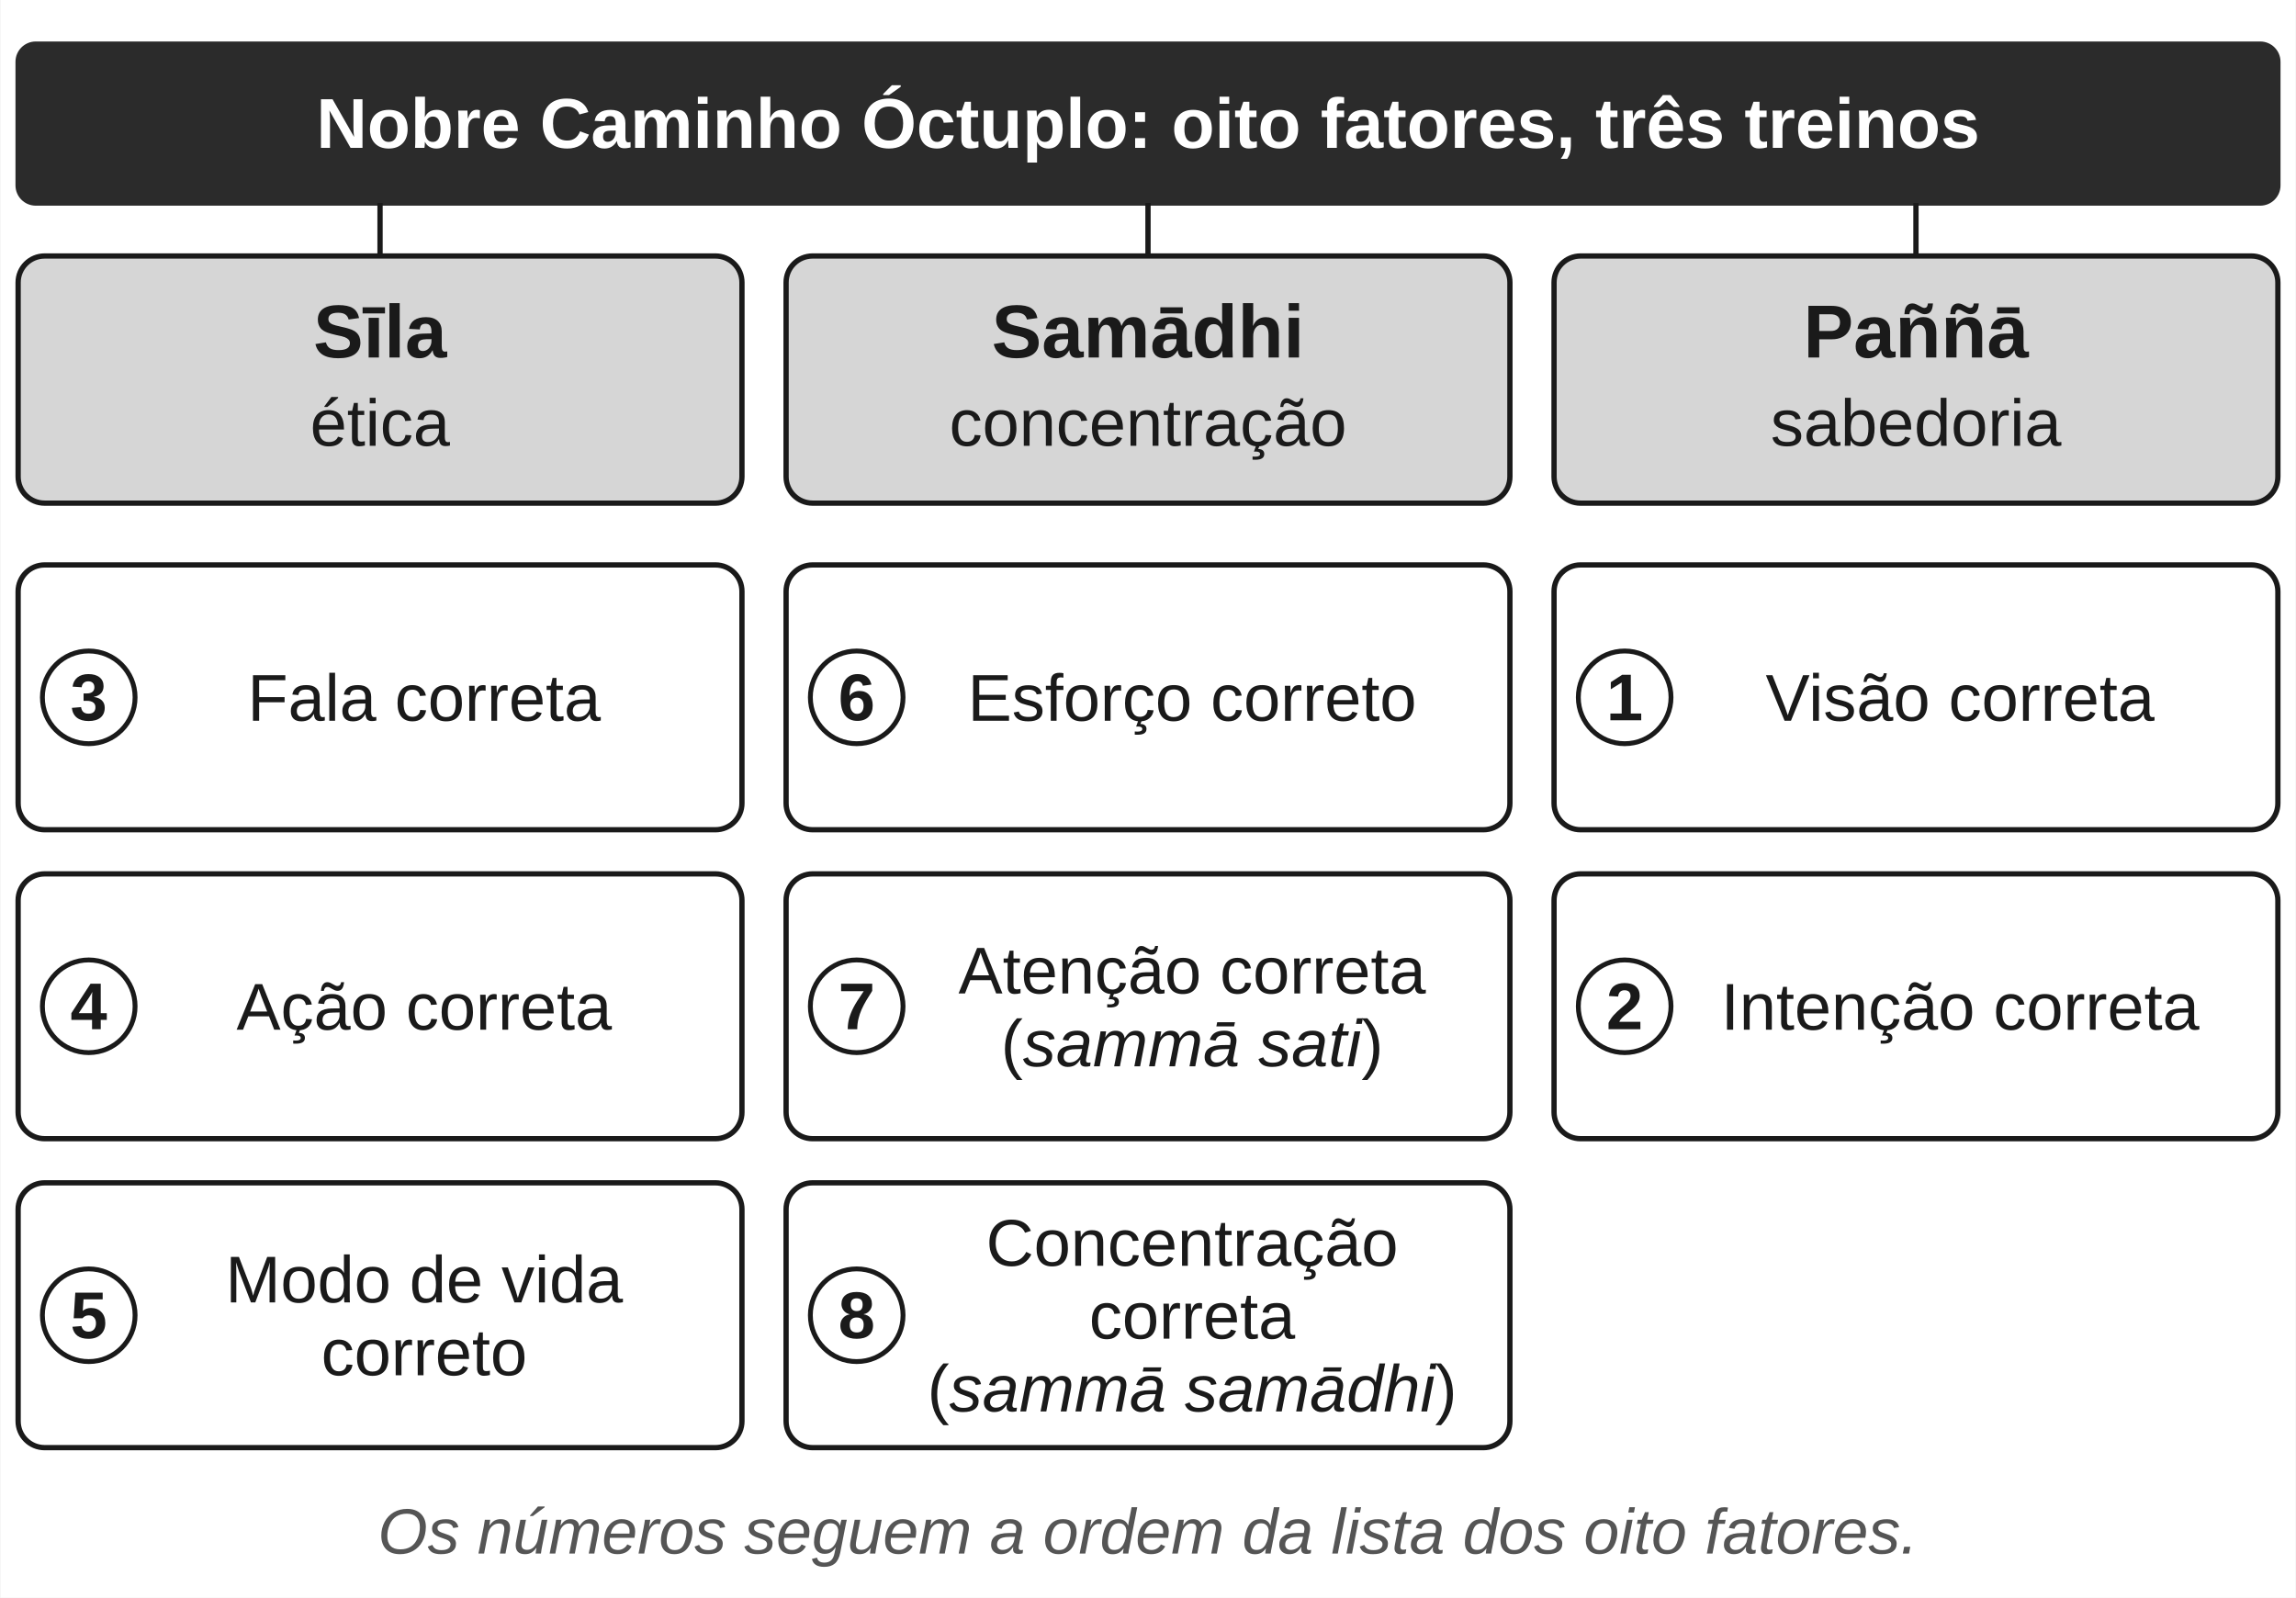
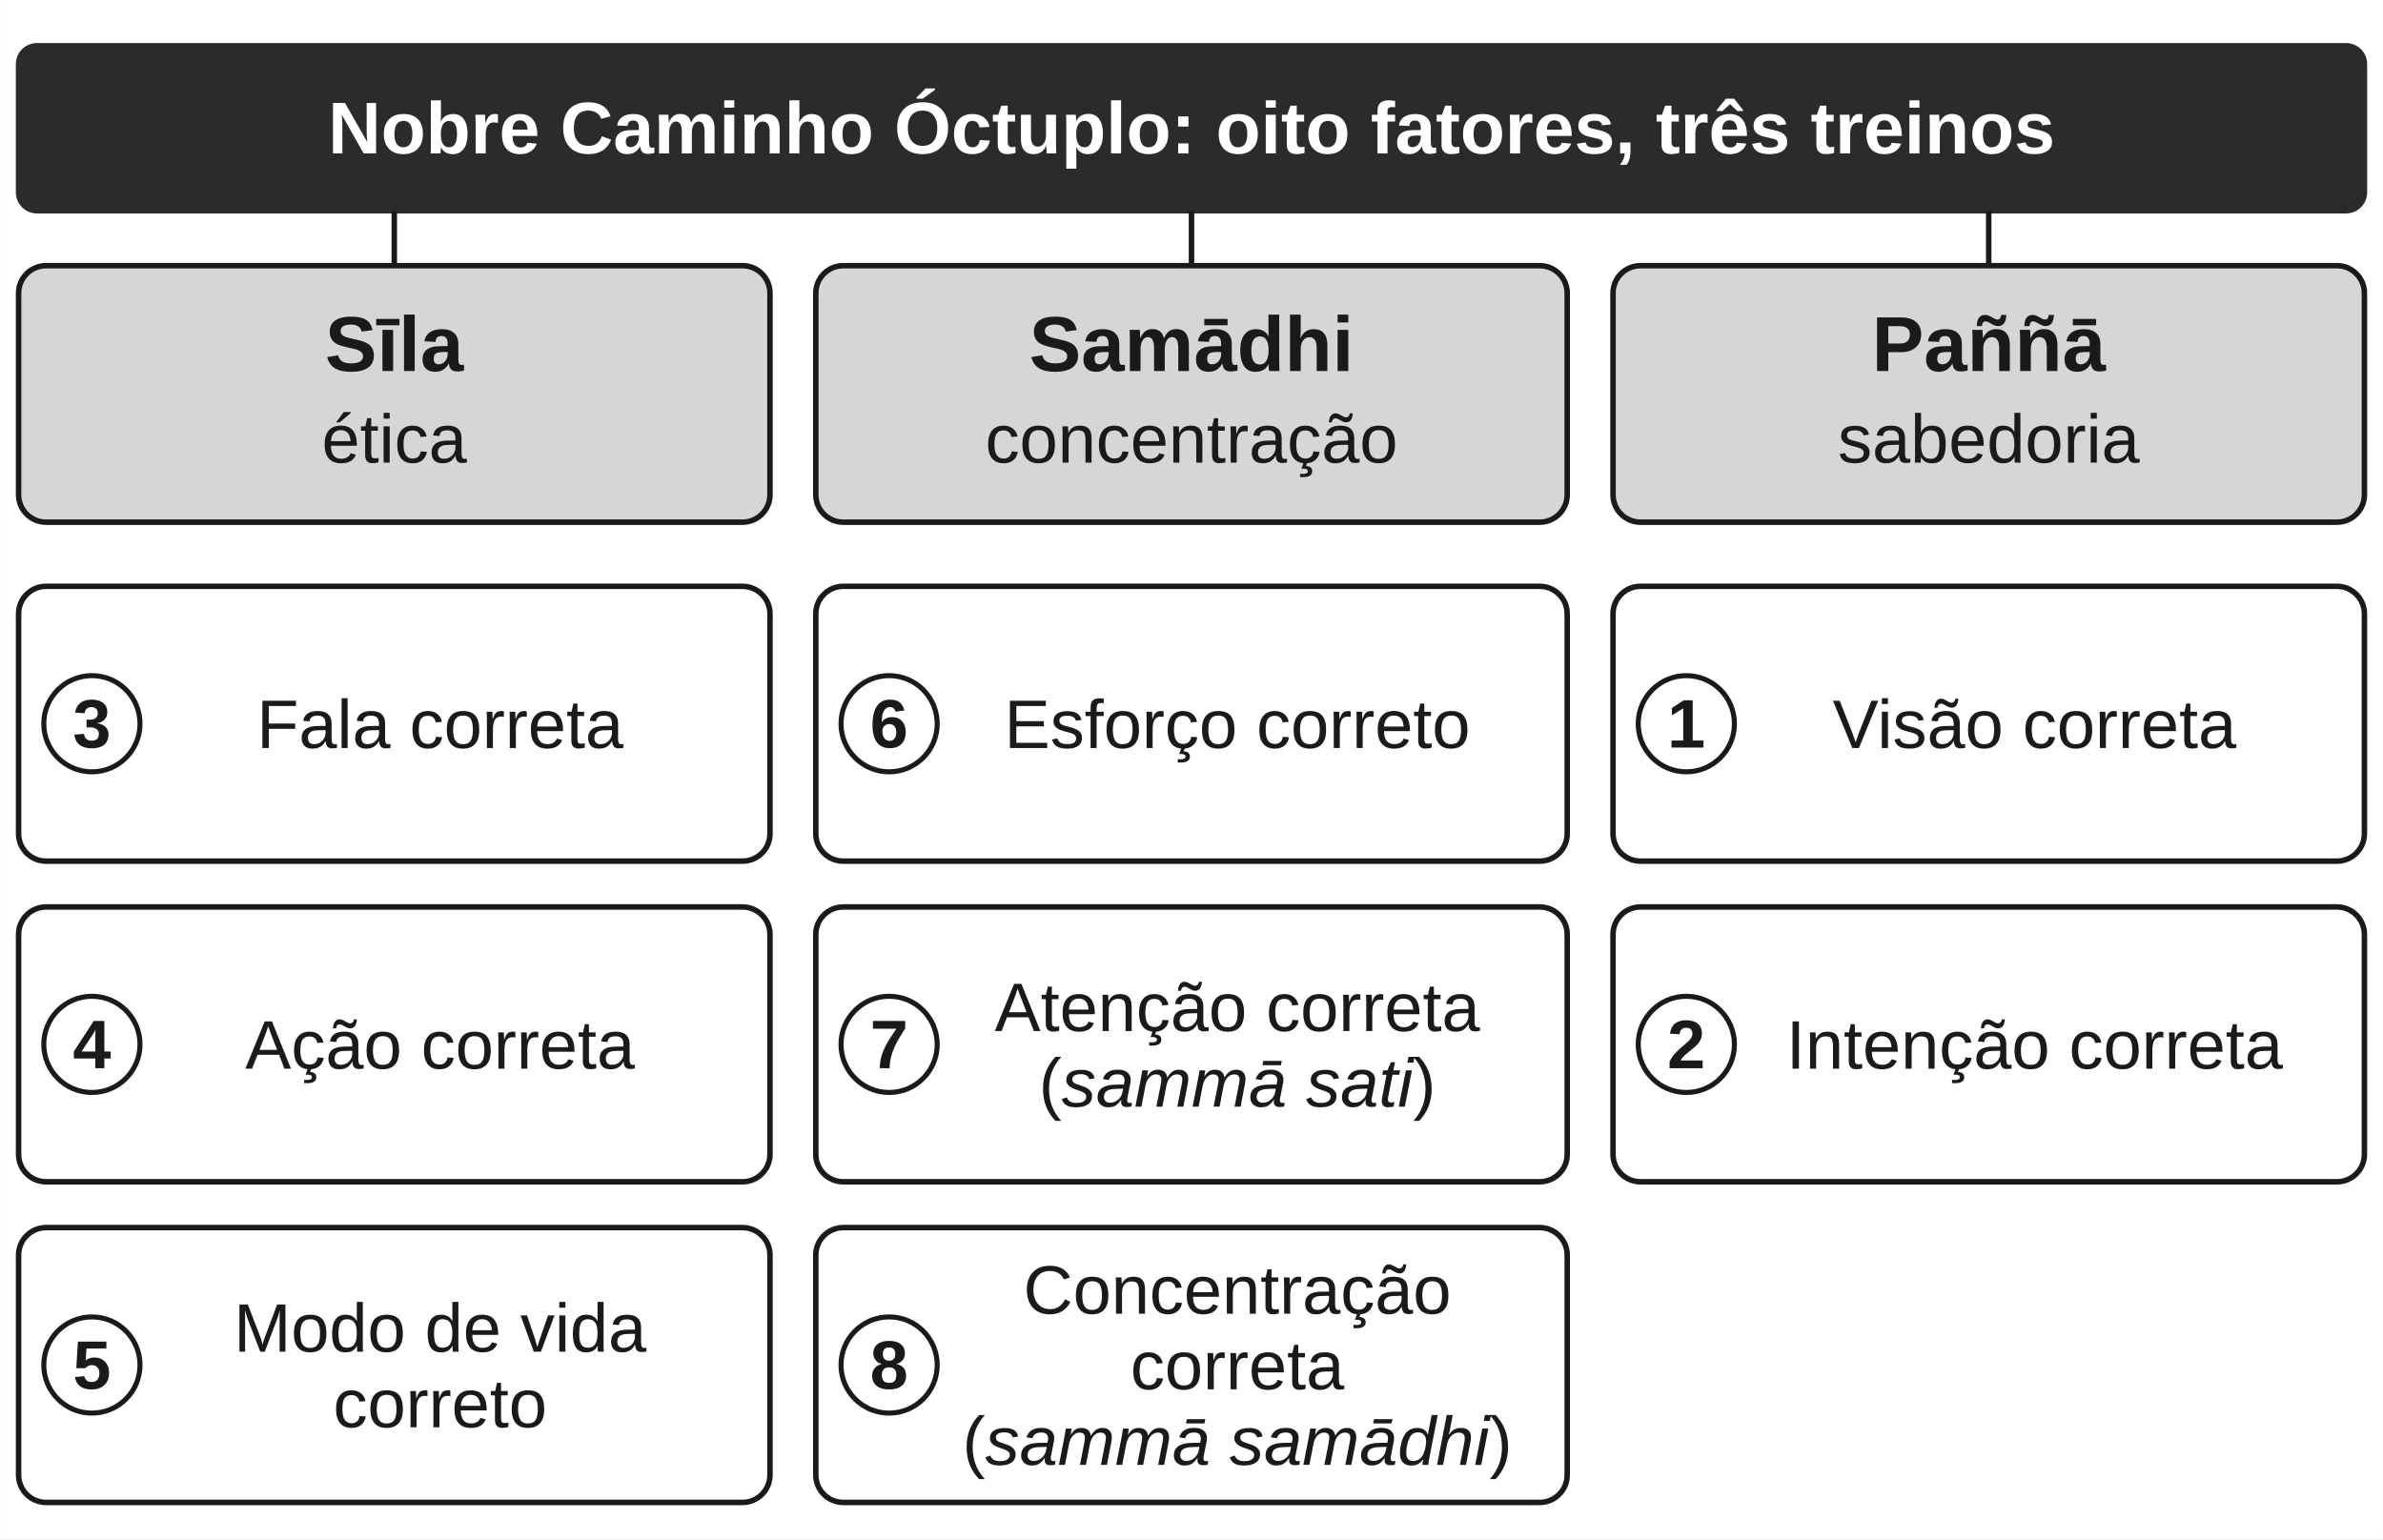
- <svg xmlns="http://www.w3.org/2000/svg" width="1404" height="977" viewBox="0 0 520 362" font-family="Arial, Helvetica, sans-serif" fill="#1a1a1a">
+ <svg xmlns="http://www.w3.org/2000/svg" width="1404" height="907" viewBox="0 0 520 336" font-family="Arial, Helvetica, sans-serif" fill="#1a1a1a">
  <defs>
    <marker id="ah" viewBox="0 0 10 10" refX="9" refY="5" markerWidth="6.5" markerHeight="6.5" orient="auto-start-reverse">
      <path d="M0,0 L10,5 L0,10 z" fill="#1a1a1a" />
    </marker>
  </defs>
-   <rect x="0" y="0" width="520" height="362" fill="#ffffff" />
+   <rect x="0" y="0" width="520" height="336" fill="#ffffff" />
  <rect x="4.0" y="10" width="512.0" height="36" rx="4" fill="#2b2b2b" stroke="#2b2b2b" stroke-width="1.2" />
  <text x="260.0" y="33.5" font-size="16" font-weight="bold" font-style="normal" text-anchor="middle" fill="#ffffff">Nobre Caminho Óctuplo: oito fatores, três treinos</text>
  <path d="M 86.0,46 L 86.0,58" fill="none" stroke="#1a1a1a" stroke-width="1.2" />
  <rect x="4.0" y="58" width="164" height="56" rx="6" fill="#d6d6d6" stroke="#1a1a1a" stroke-width="1.2" />
  <text x="86.0" y="81.0" font-size="17" font-weight="bold" font-style="normal" text-anchor="middle" fill="#1a1a1a">Sīla</text>
  <text x="86.0" y="101.0" font-size="15" font-weight="normal" font-style="normal" text-anchor="middle" fill="#1a1a1a">ética</text>
  <rect x="4.0" y="128" width="164" height="60" rx="6" fill="#ffffff" stroke="#1a1a1a" stroke-width="1.2" />
  <circle cx="20.0" cy="158.0" r="10.5" fill="#ffffff" stroke="#1a1a1a" stroke-width="1.1" />
  <text x="20.0" y="163.2" font-size="15" font-weight="bold" font-style="normal" text-anchor="middle" fill="#1a1a1a">3</text>
  <text x="96.0" y="163.3" font-size="15" font-weight="normal" font-style="normal" text-anchor="middle" fill="#1a1a1a">Fala correta</text>
  <rect x="4.0" y="198" width="164" height="60" rx="6" fill="#ffffff" stroke="#1a1a1a" stroke-width="1.2" />
  <circle cx="20.0" cy="228.0" r="10.5" fill="#ffffff" stroke="#1a1a1a" stroke-width="1.1" />
  <text x="20.0" y="233.2" font-size="15" font-weight="bold" font-style="normal" text-anchor="middle" fill="#1a1a1a">4</text>
  <text x="96.0" y="233.3" font-size="15" font-weight="normal" font-style="normal" text-anchor="middle" fill="#1a1a1a">Ação correta</text>
  <rect x="4.0" y="268" width="164" height="60" rx="6" fill="#ffffff" stroke="#1a1a1a" stroke-width="1.2" />
  <circle cx="20.0" cy="298.0" r="10.5" fill="#ffffff" stroke="#1a1a1a" stroke-width="1.1" />
  <text x="20.0" y="303.2" font-size="15" font-weight="bold" font-style="normal" text-anchor="middle" fill="#1a1a1a">5</text>
  <text x="96.0" y="295.1" font-size="15" font-weight="normal" font-style="normal" text-anchor="middle" fill="#1a1a1a">Modo de vida</text>
  <text x="96.0" y="311.6" font-size="15" font-weight="normal" font-style="normal" text-anchor="middle" fill="#1a1a1a">correto</text>
  <path d="M 260.0,46 L 260.0,58" fill="none" stroke="#1a1a1a" stroke-width="1.2" />
  <rect x="178.0" y="58" width="164" height="56" rx="6" fill="#d6d6d6" stroke="#1a1a1a" stroke-width="1.2" />
  <text x="260.0" y="81.0" font-size="17" font-weight="bold" font-style="normal" text-anchor="middle" fill="#1a1a1a">Samādhi</text>
  <text x="260.0" y="101.0" font-size="15" font-weight="normal" font-style="normal" text-anchor="middle" fill="#1a1a1a">concentração</text>
  <rect x="178.0" y="128" width="164" height="60" rx="6" fill="#ffffff" stroke="#1a1a1a" stroke-width="1.2" />
  <circle cx="194.0" cy="158.0" r="10.5" fill="#ffffff" stroke="#1a1a1a" stroke-width="1.1" />
  <text x="194.0" y="163.2" font-size="15" font-weight="bold" font-style="normal" text-anchor="middle" fill="#1a1a1a">6</text>
  <text x="270.0" y="163.3" font-size="15" font-weight="normal" font-style="normal" text-anchor="middle" fill="#1a1a1a">Esforço correto</text>
  <rect x="178.0" y="198" width="164" height="60" rx="6" fill="#ffffff" stroke="#1a1a1a" stroke-width="1.2" />
  <circle cx="194.0" cy="228.0" r="10.5" fill="#ffffff" stroke="#1a1a1a" stroke-width="1.1" />
  <text x="194.0" y="233.2" font-size="15" font-weight="bold" font-style="normal" text-anchor="middle" fill="#1a1a1a">7</text>
  <text x="270.0" y="225.1" font-size="15" font-weight="normal" font-style="normal" text-anchor="middle" fill="#1a1a1a">Atenção correta</text>
  <text x="270.0" y="241.6" font-size="15" font-weight="normal" font-style="normal" text-anchor="middle" fill="#1a1a1a">(<tspan font-style="italic">sammā sati</tspan>)</text>
  <rect x="178.0" y="268" width="164" height="60" rx="6" fill="#ffffff" stroke="#1a1a1a" stroke-width="1.2" />
  <circle cx="194.0" cy="298.0" r="10.5" fill="#ffffff" stroke="#1a1a1a" stroke-width="1.1" />
  <text x="194.0" y="303.2" font-size="15" font-weight="bold" font-style="normal" text-anchor="middle" fill="#1a1a1a">8</text>
  <text x="270.0" y="286.8" font-size="15" font-weight="normal" font-style="normal" text-anchor="middle" fill="#1a1a1a">Concentração</text>
  <text x="270.0" y="303.3" font-size="15" font-weight="normal" font-style="normal" text-anchor="middle" fill="#1a1a1a">correta</text>
  <text x="270.0" y="319.8" font-size="15" font-weight="normal" font-style="normal" text-anchor="middle" fill="#1a1a1a">(<tspan font-style="italic">sammā samādhi</tspan>)</text>
  <path d="M 434.0,46 L 434.0,58" fill="none" stroke="#1a1a1a" stroke-width="1.2" />
  <rect x="352.0" y="58" width="164" height="56" rx="6" fill="#d6d6d6" stroke="#1a1a1a" stroke-width="1.2" />
  <text x="434.0" y="81.0" font-size="17" font-weight="bold" font-style="normal" text-anchor="middle" fill="#1a1a1a">Paññā</text>
  <text x="434.0" y="101.0" font-size="15" font-weight="normal" font-style="normal" text-anchor="middle" fill="#1a1a1a">sabedoria</text>
  <rect x="352.0" y="128" width="164" height="60" rx="6" fill="#ffffff" stroke="#1a1a1a" stroke-width="1.2" />
  <circle cx="368.0" cy="158.0" r="10.5" fill="#ffffff" stroke="#1a1a1a" stroke-width="1.1" />
  <text x="368.0" y="163.2" font-size="15" font-weight="bold" font-style="normal" text-anchor="middle" fill="#1a1a1a">1</text>
  <text x="444.0" y="163.3" font-size="15" font-weight="normal" font-style="normal" text-anchor="middle" fill="#1a1a1a">Visão correta</text>
  <rect x="352.0" y="198" width="164" height="60" rx="6" fill="#ffffff" stroke="#1a1a1a" stroke-width="1.2" />
  <circle cx="368.0" cy="228.0" r="10.5" fill="#ffffff" stroke="#1a1a1a" stroke-width="1.1" />
  <text x="368.0" y="233.2" font-size="15" font-weight="bold" font-style="normal" text-anchor="middle" fill="#1a1a1a">2</text>
  <text x="444.0" y="233.3" font-size="15" font-weight="normal" font-style="normal" text-anchor="middle" fill="#1a1a1a">Intenção correta</text>
-   <text x="260.0" y="352.0" font-size="14.5" font-weight="normal" font-style="italic" text-anchor="middle" fill="#555555">Os números seguem a ordem da lista dos oito fatores.</text>
</svg>
